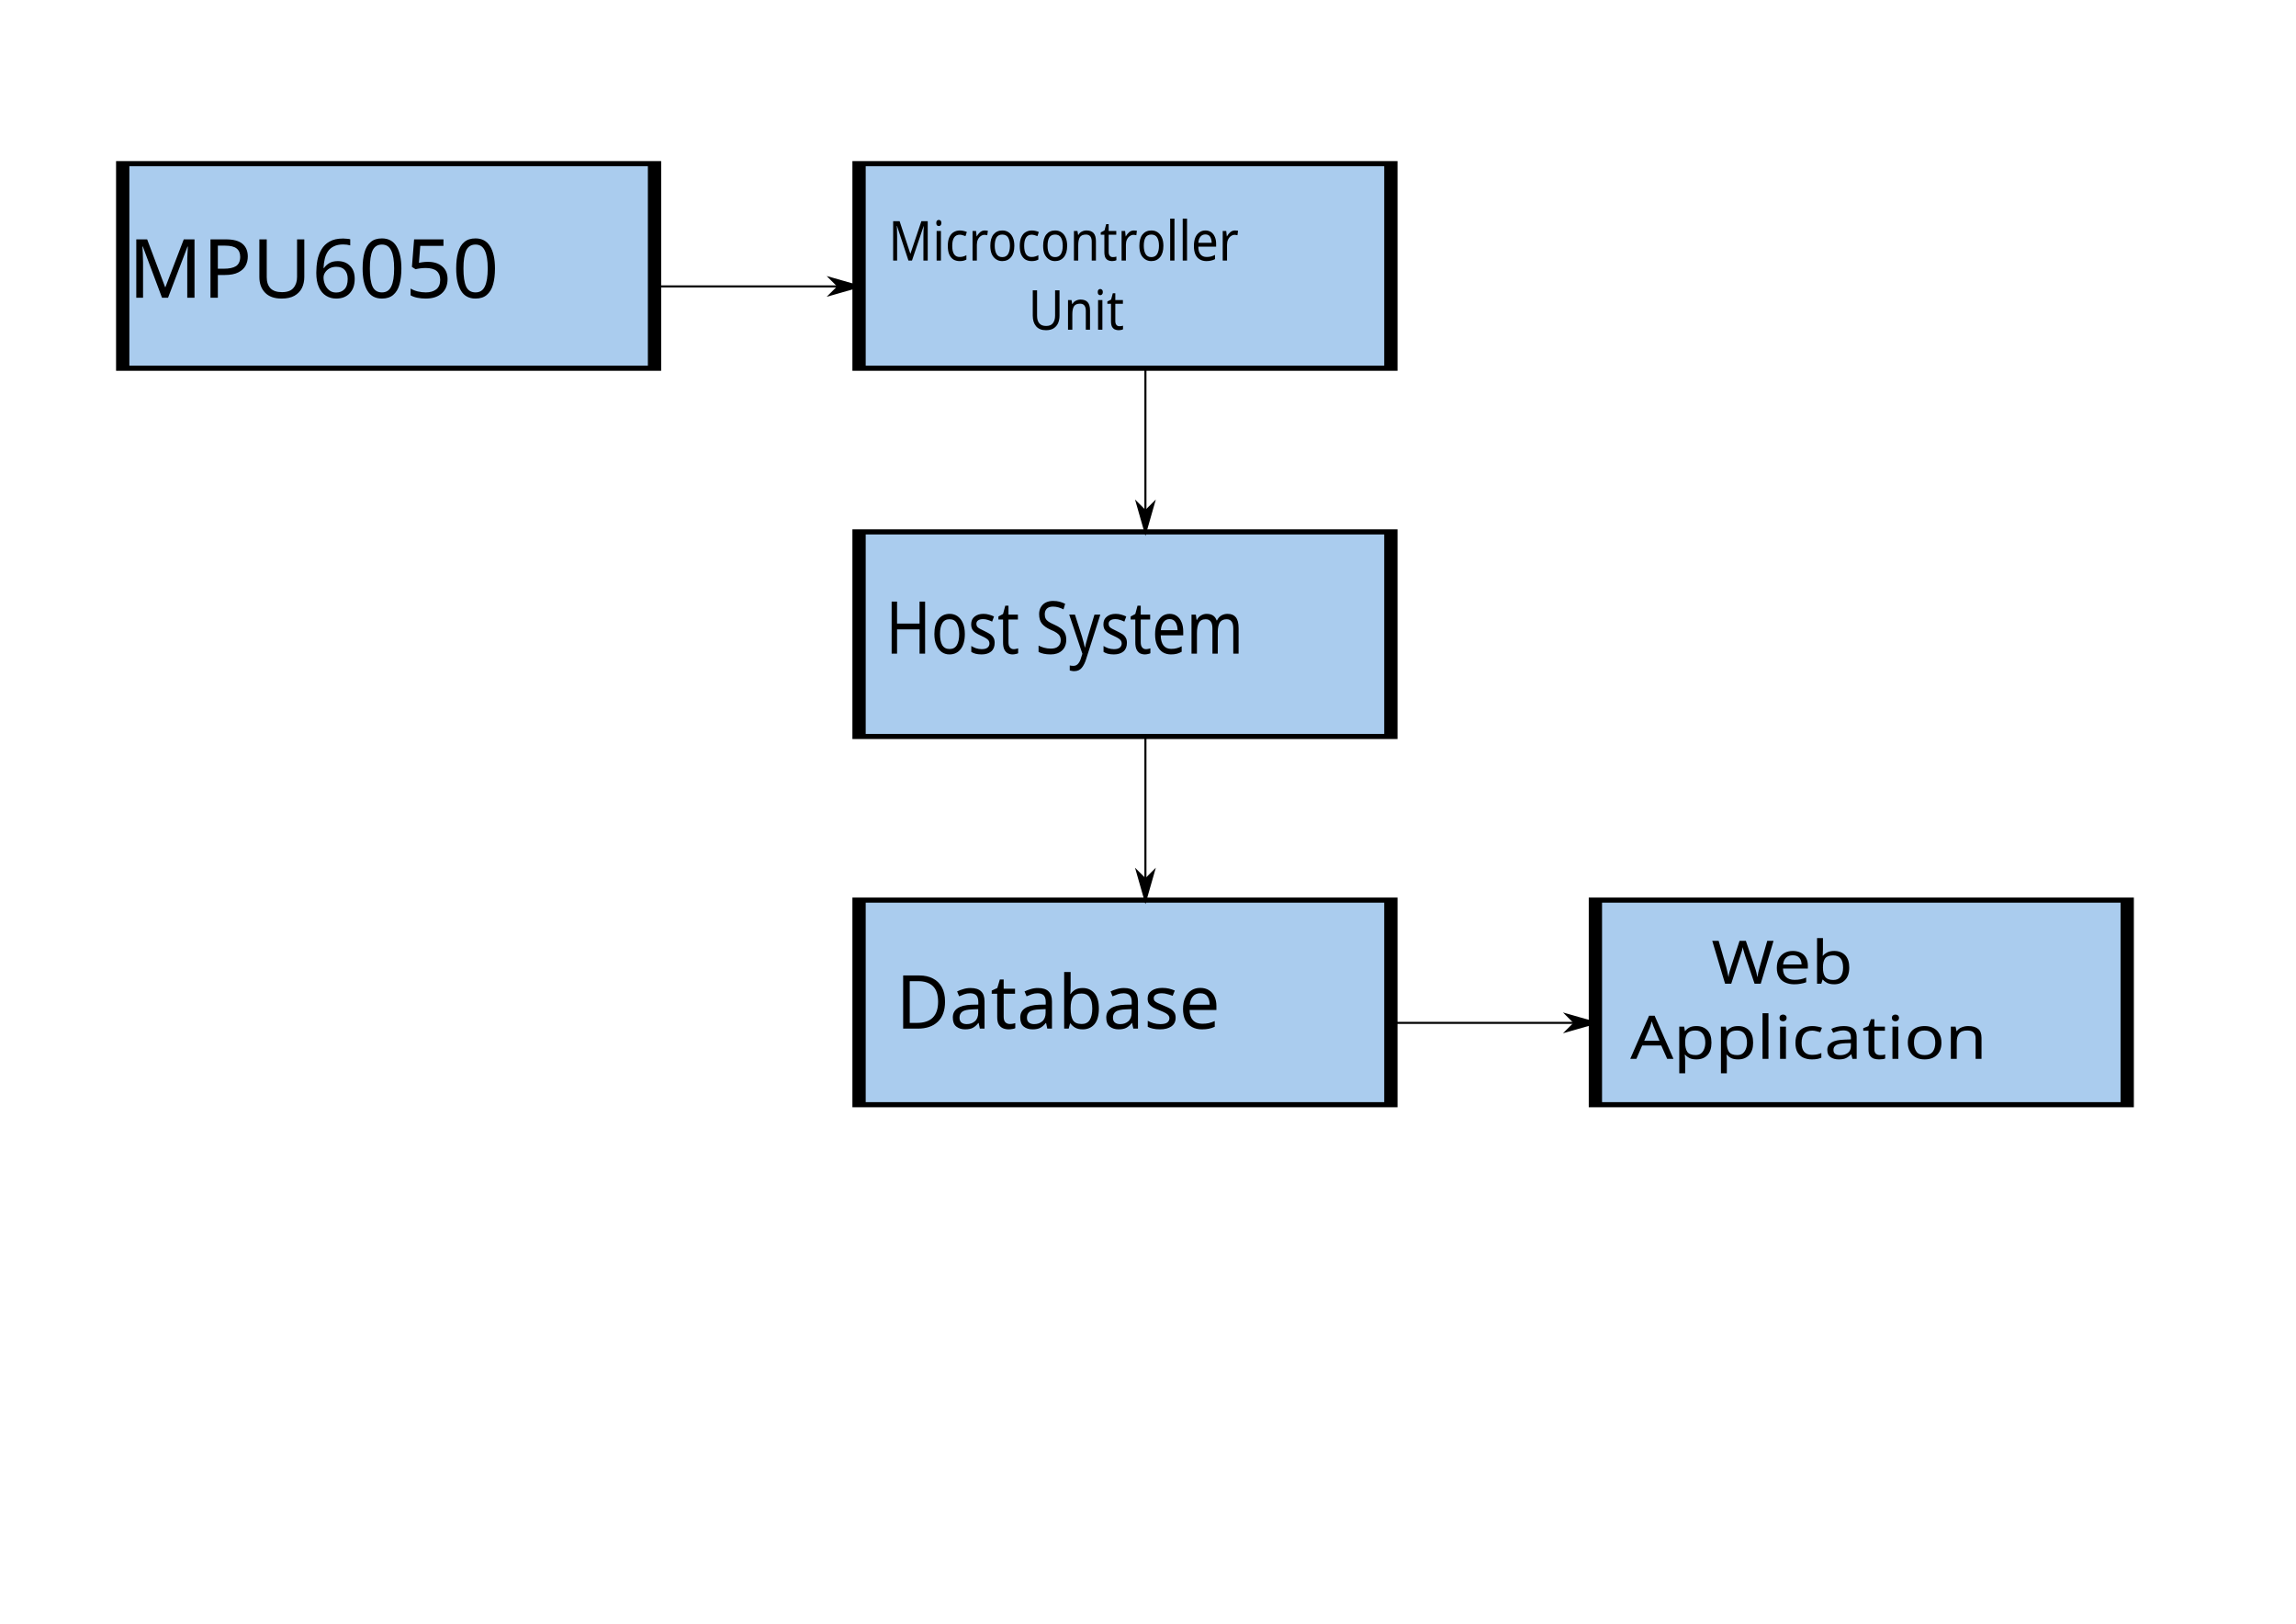
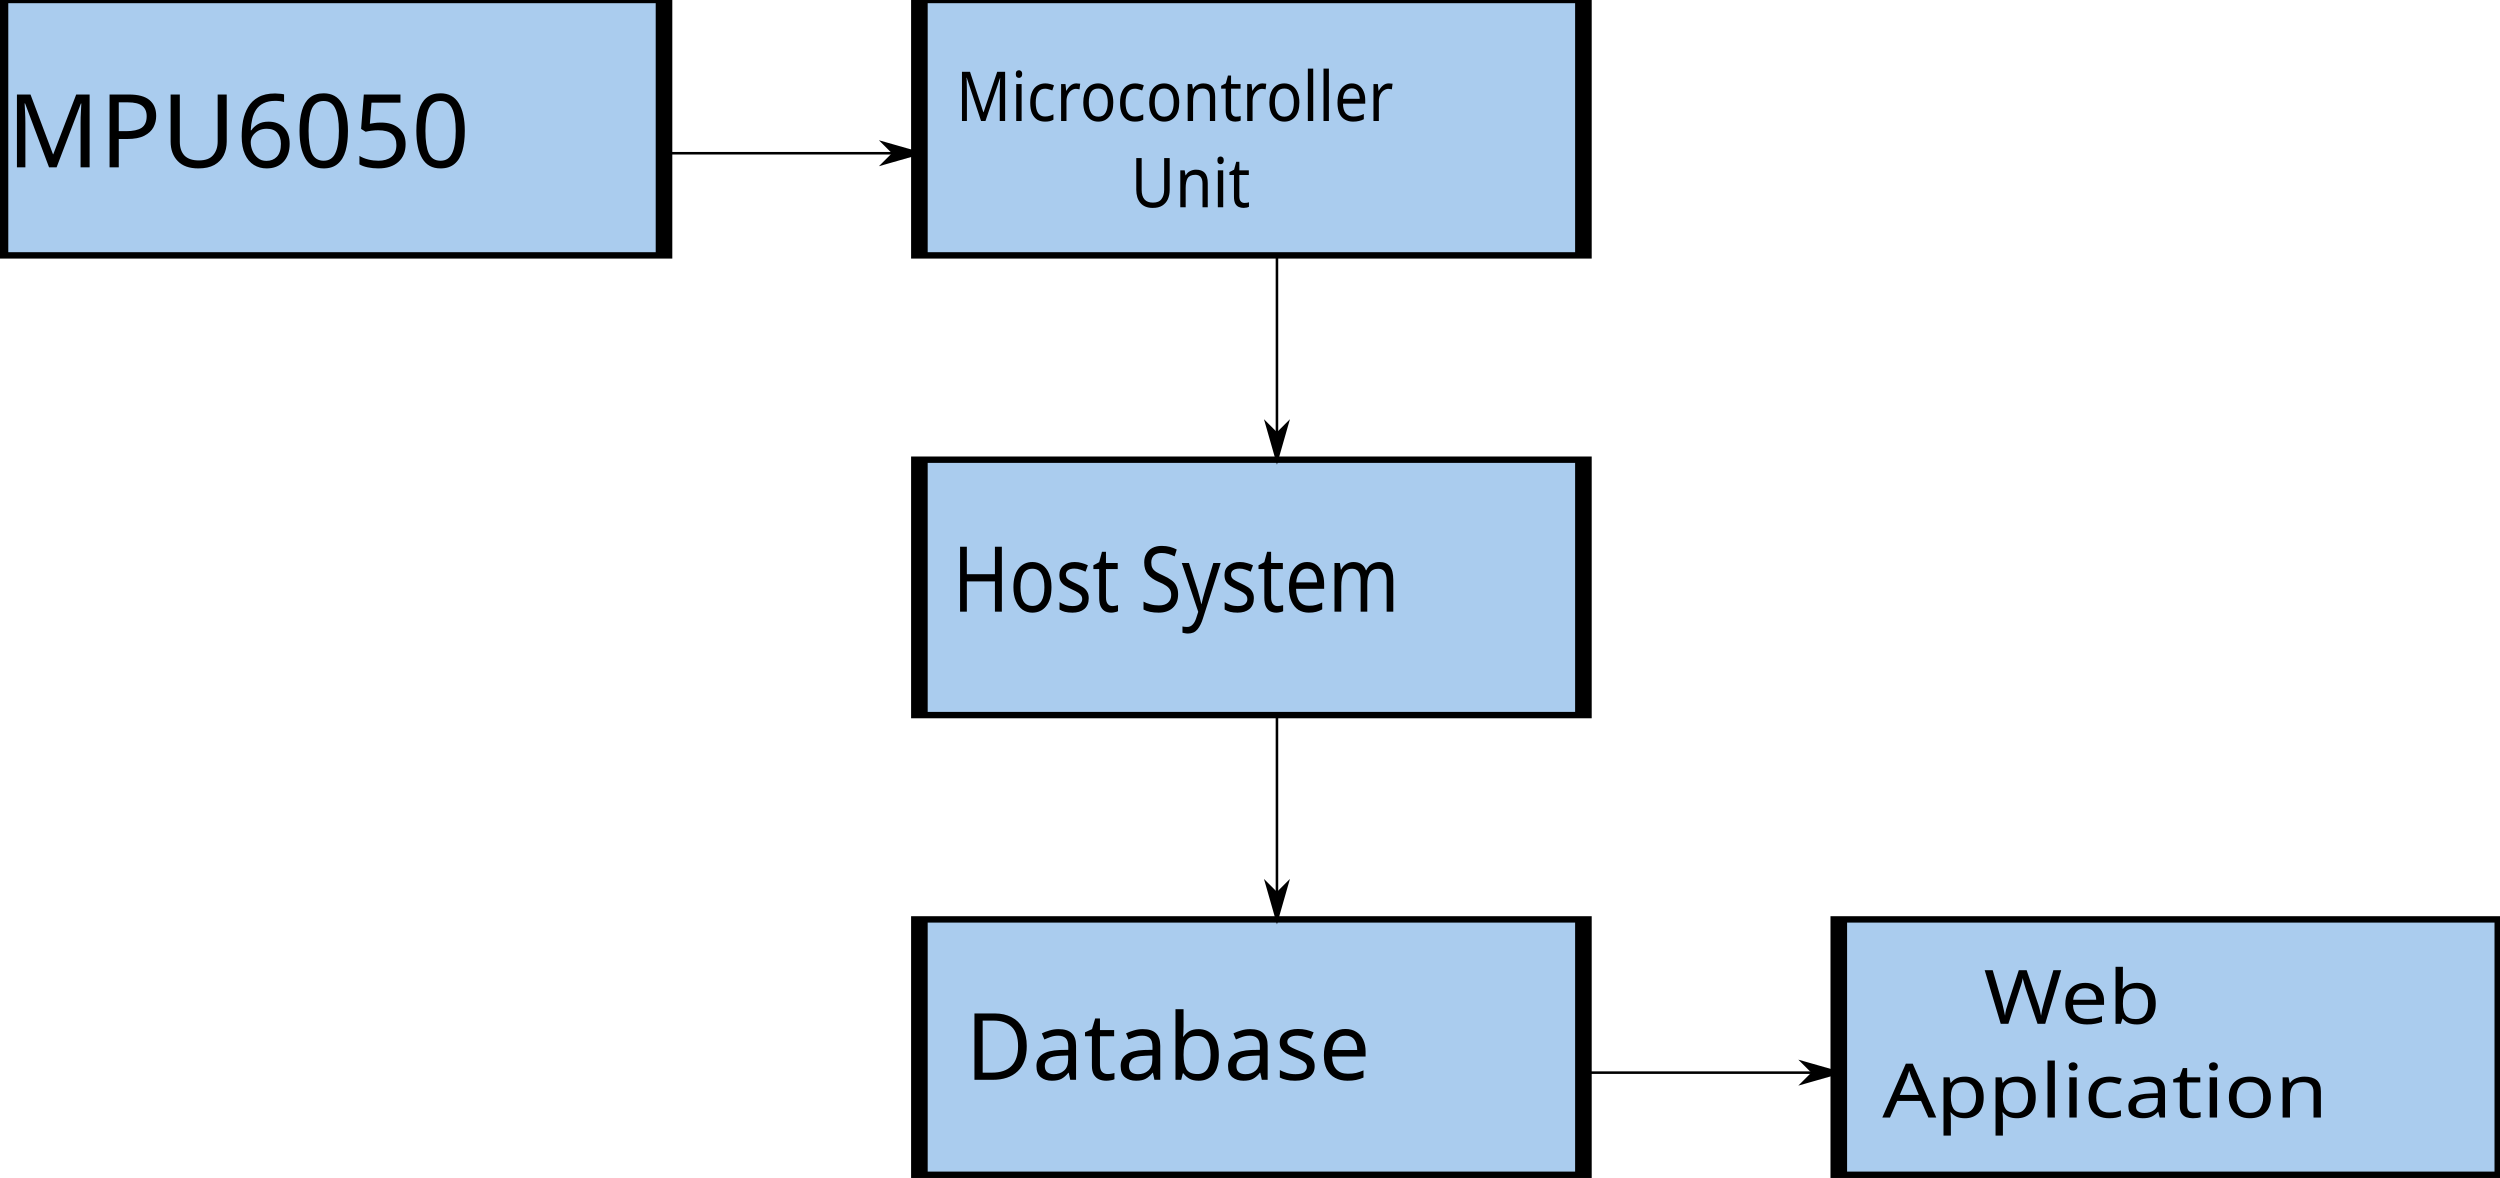
- <svg xmlns="http://www.w3.org/2000/svg" xmlns:xlink="http://www.w3.org/1999/xlink" width="297mm" height="210mm" viewBox="0 0 297 210" version="1.1" id="svg5">
+ <svg xmlns="http://www.w3.org/2000/svg" xmlns:xlink="http://www.w3.org/1999/xlink" width="259mm" height="122mm" viewBox="0 0 259 122" version="1.1" id="svg5">
  <defs id="defs2">
-     <marker style="overflow:visible;" id="Arrow1Lend" refX="0.0" refY="0.0" orient="auto">
-       <path transform="scale(0.8) rotate(180) translate(12.5,0)" style="fill-rule:evenodd;fill:context-stroke;stroke:context-stroke;stroke-width:1.0pt;" d="M 0.0,0.0 L 5.0,-5.0 L -12.5,0.0 L 5.0,5.0 L 0.0,0.0 z " id="path37218" />
+     <marker style="overflow:visible" id="Arrow1Lend" refX="0" refY="0" orient="auto">
+       <path transform="matrix(-0.8,0,0,-0.8,-10,0)" style="fill:context-stroke;fill-rule:evenodd;stroke:context-stroke;stroke-width:1pt" d="M 0,0 5,-5 -12.5,0 5,5 Z" id="path37218" />
    </marker>
    <rect x="-366.34" y="221.186" width="23.501" height="52.532" id="rect7650" />
    <symbol id="AuxillaryOp">
      <rect x="9.26" y="9.26" width="21.167" height="21.167" style="stroke-width:0.529" id="rect114" />
    </symbol>
    <symbol id="RightArrow">
      <path d="m 16.669,9.525 -5.821,5.821 H 6.879 L 11.113,11.113 H 2.646 V 7.938 H 11.113 L 6.879,3.704 h 3.969 z" style="stroke:none;stroke-width:0.265" id="path25275" />
    </symbol>
    <symbol id="DownArrow">
      <path d="M 9.525,16.669 3.704,10.848 V 6.879 L 7.938,11.113 V 2.646 h 3.175 V 11.113 l 4.233,-4.233 v 3.969 z" style="stroke:none;stroke-width:0.265" id="path25347" />
    </symbol>
  </defs>
  <g id="layer1">
    <text xml:space="preserve" transform="scale(0.2645833)" id="text7648" style="font-style:normal;font-weight:normal;font-size:40px;line-height:1.25;font-family:sans-serif;white-space:pre;shape-inside:url(#rect7650);fill:#000000;fill-opacity:1;stroke:none" />
-     <g id="g51844" transform="translate(-1.194944e-7,-5.291667)">
+     <g id="g51844" transform="translate(-15.87499,-26.45833)">
      <use xlink:href="#AuxillaryOp" style="fill:#aaccee;stroke:#000000" id="use38200" x="0" y="0" width="100%" height="100%" transform="matrix(3.25,0,0,1.25,-14.22136,14.88281)" />
      <text xml:space="preserve" style="font-style:normal;font-weight:normal;font-size:10.583px;line-height:1.25;font-family:sans-serif;text-align:center;text-anchor:middle;fill:#000000;fill-opacity:1;stroke:none;stroke-width:0.265" x="50.207" y="43.796" id="text46119">
        <tspan id="tspan46117" style="text-align:center;text-anchor:middle;stroke-width:0.265" x="50.207" y="43.796">MPU6050</tspan>
      </text>
    </g>
-     <g id="g51844-3" transform="translate(95.25,-5.291667)">
+     <g id="g51844-3" transform="translate(79.37501,-26.45833)">
      <use xlink:href="#AuxillaryOp" style="fill:#aaccee;stroke:#000000" id="use38200-1" x="0" y="0" width="100%" height="100%" transform="matrix(3.25,0,0,1.25,-14.22136,14.88281)" />
      <text xml:space="preserve" style="font-style:normal;font-weight:normal;font-size:6.71px;line-height:1.25;font-family:sans-serif;text-align:center;text-anchor:middle;fill:#000000;fill-opacity:1;stroke:none;stroke-width:0.168" x="52.959" y="36.59" id="text46119-3" transform="scale(0.9383387,1.065713)">
        <tspan id="tspan46117-7" style="text-align:center;text-anchor:middle;stroke-width:0.168" x="52.959" y="36.59">Microcontroller</tspan>
        <tspan style="text-align:center;text-anchor:middle;stroke-width:0.168" x="52.959" y="44.978" id="tspan54270">Unit</tspan>
      </text>
    </g>
-     <g id="g51844-31" transform="translate(95.25,42.33333)">
+     <g id="g51844-31" transform="translate(79.37501,21.16667)">
      <use xlink:href="#AuxillaryOp" style="fill:#aaccee;stroke:#000000" id="use38200-6" x="0" y="0" width="100%" height="100%" transform="matrix(3.25,0,0,1.25,-14.22136,14.88281)" />
      <text xml:space="preserve" style="font-style:normal;font-weight:normal;font-size:8.638px;line-height:1.25;font-family:sans-serif;text-align:center;text-anchor:middle;fill:#000000;fill-opacity:1;stroke:none;stroke-width:0.216" x="54.16" y="38.706" id="text46119-1" transform="scale(0.9171679,1.090313)">
        <tspan id="tspan46117-5" style="text-align:center;text-anchor:middle;stroke-width:0.216" x="54.16" y="38.706">Host System</tspan>
      </text>
    </g>
-     <g id="g51844-1" transform="translate(95.25,89.95833)">
+     <g id="g51844-1" transform="translate(79.37501,68.79167)">
      <use xlink:href="#AuxillaryOp" style="fill:#aaccee;stroke:#000000" id="use38200-61" x="0" y="0" width="100%" height="100%" transform="matrix(3.25,0,0,1.25,-14.22136,14.88281)" />
      <text xml:space="preserve" style="font-style:normal;font-weight:normal;font-size:9.549px;line-height:1.25;font-family:sans-serif;text-align:center;text-anchor:middle;fill:#000000;fill-opacity:1;stroke:none;stroke-width:0.239" x="50.708" y="42.677" id="text46119-0" transform="scale(0.9906695,1.009418)">
        <tspan id="tspan46117-9" style="text-align:center;text-anchor:middle;stroke-width:0.239" x="50.708" y="42.677">Database</tspan>
      </text>
    </g>
-     <g id="g51844-0" transform="translate(190.5,89.95833)">
+     <g id="g51844-0" transform="translate(174.625,68.79167)">
      <use xlink:href="#AuxillaryOp" style="fill:#aaccee;stroke:#000000" id="use38200-3" x="0" y="0" width="100%" height="100%" transform="matrix(3.25,0,0,1.25,-14.22136,14.88281)" />
      <text xml:space="preserve" style="font-style:normal;font-weight:normal;font-size:8.25px;line-height:1.25;font-family:sans-serif;text-align:center;text-anchor:middle;fill:#000000;fill-opacity:1;stroke:none;stroke-width:0.206" x="48.437" y="39.566" id="text46119-06" transform="scale(1.061587,0.9419855)">
        <tspan id="tspan46117-78" style="text-align:center;text-anchor:middle;stroke-width:0.206" x="48.437" y="39.566">Web </tspan>
        <tspan style="text-align:center;text-anchor:middle;stroke-width:0.206" x="48.437" y="49.878" id="tspan64346">Application</tspan>
      </text>
    </g>
-     <path style="fill:none;fill-rule:evenodd;stroke:#000000;stroke-width:0.265;stroke-linecap:butt;stroke-linejoin:miter;stroke-opacity:1;stroke-miterlimit:4;stroke-dasharray:none;marker-mid:url(#Arrow1Lend);marker-end:url(#Arrow1Lend)" d="M 84.667,37.042 H 111.125" id="path78300" />
-     <path style="fill:none;fill-rule:evenodd;stroke:#000000;stroke-width:0.265px;stroke-linecap:butt;stroke-linejoin:miter;stroke-opacity:1;marker-end:url(#Arrow1Lend)" d="M 148.167,47.625 V 68.792" id="path78442" />
-     <path style="fill:none;fill-rule:evenodd;stroke:#000000;stroke-width:0.265px;stroke-linecap:butt;stroke-linejoin:miter;stroke-opacity:1;marker-end:url(#Arrow1Lend)" d="M 148.167,95.25 V 116.417" id="path78494" />
-     <path style="fill:none;fill-rule:evenodd;stroke:#000000;stroke-width:0.265px;stroke-linecap:butt;stroke-linejoin:miter;stroke-opacity:1;marker-end:url(#Arrow1Lend)" d="M 179.917,132.292 H 206.375" id="path78666" />
+     <path style="fill:none;fill-rule:evenodd;stroke:#000000;stroke-width:0.265;stroke-linecap:butt;stroke-linejoin:miter;stroke-miterlimit:4;stroke-dasharray:none;stroke-opacity:1;marker-mid:url(#Arrow1Lend);marker-end:url(#Arrow1Lend)" d="M 68.792,15.875 H 95.25" id="path78300" />
+     <path style="fill:none;fill-rule:evenodd;stroke:#000000;stroke-width:0.265px;stroke-linecap:butt;stroke-linejoin:miter;stroke-opacity:1;marker-end:url(#Arrow1Lend)" d="M 132.292,26.458 V 47.625" id="path78442" />
+     <path style="fill:none;fill-rule:evenodd;stroke:#000000;stroke-width:0.265px;stroke-linecap:butt;stroke-linejoin:miter;stroke-opacity:1;marker-end:url(#Arrow1Lend)" d="M 132.292,74.083 V 95.25" id="path78494" />
+     <path style="fill:none;fill-rule:evenodd;stroke:#000000;stroke-width:0.265px;stroke-linecap:butt;stroke-linejoin:miter;stroke-opacity:1;marker-end:url(#Arrow1Lend)" d="m 164.042,111.125 h 26.458" id="path78666" />
  </g>
</svg>
